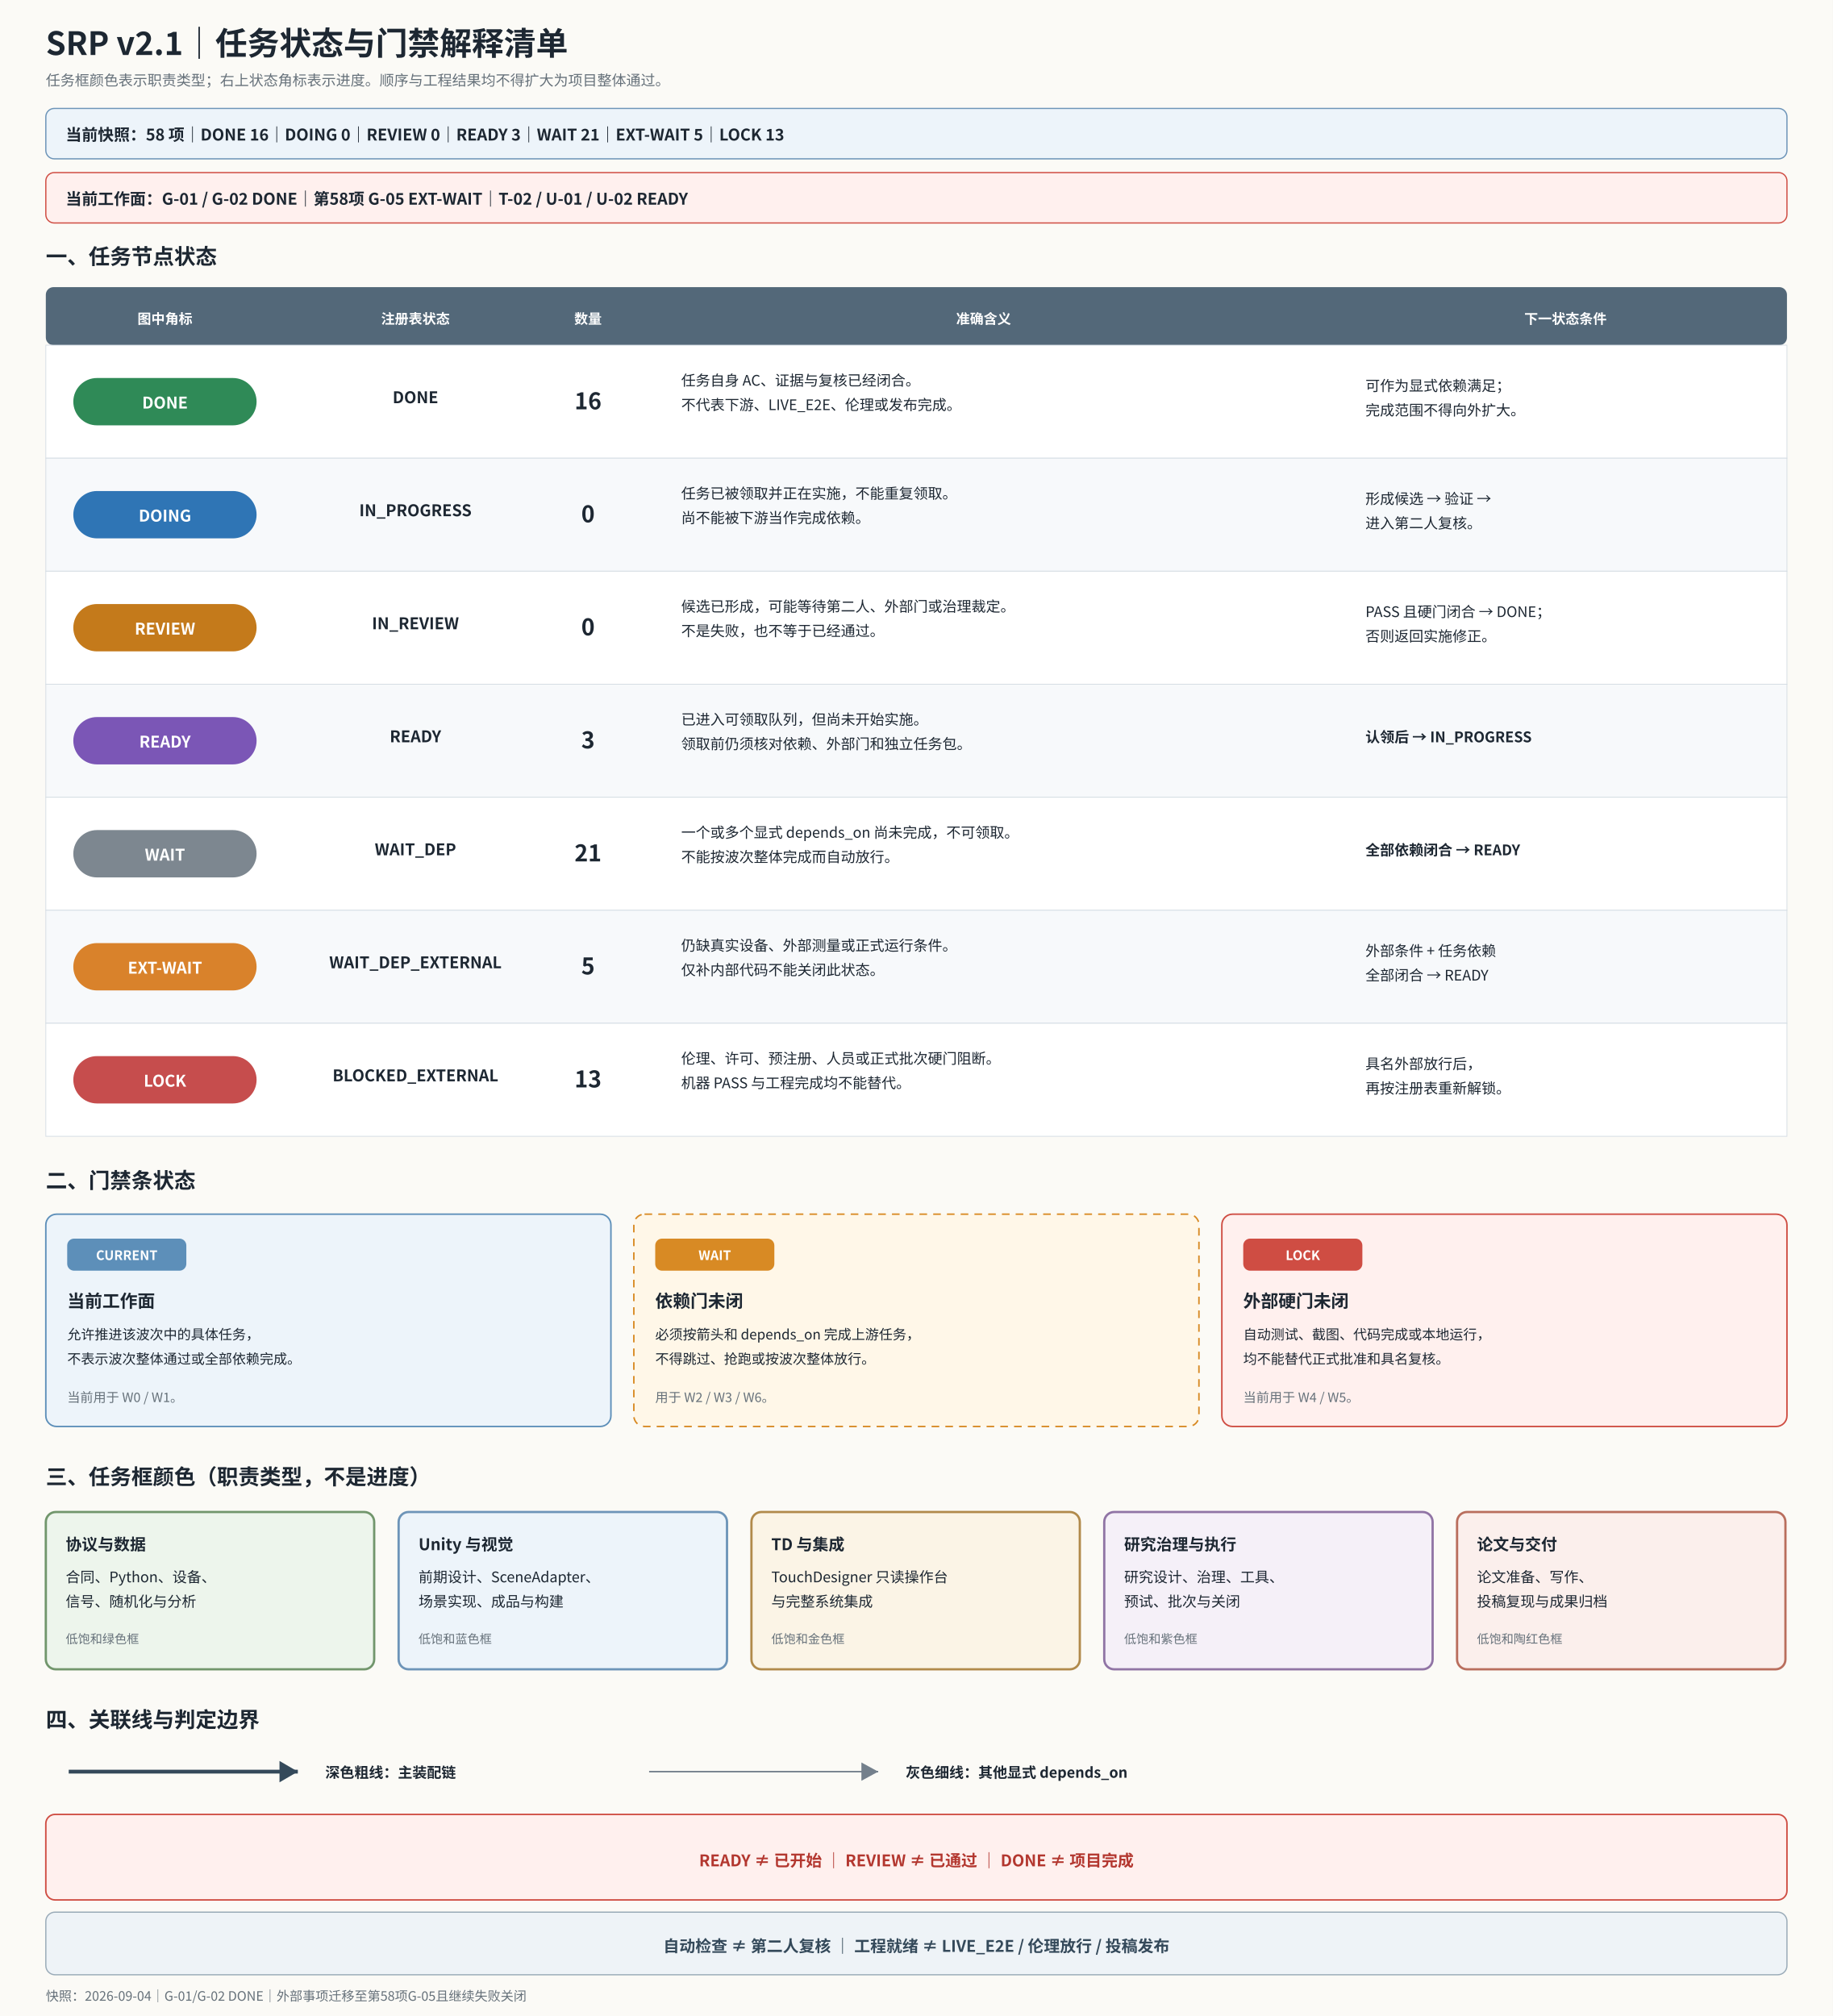
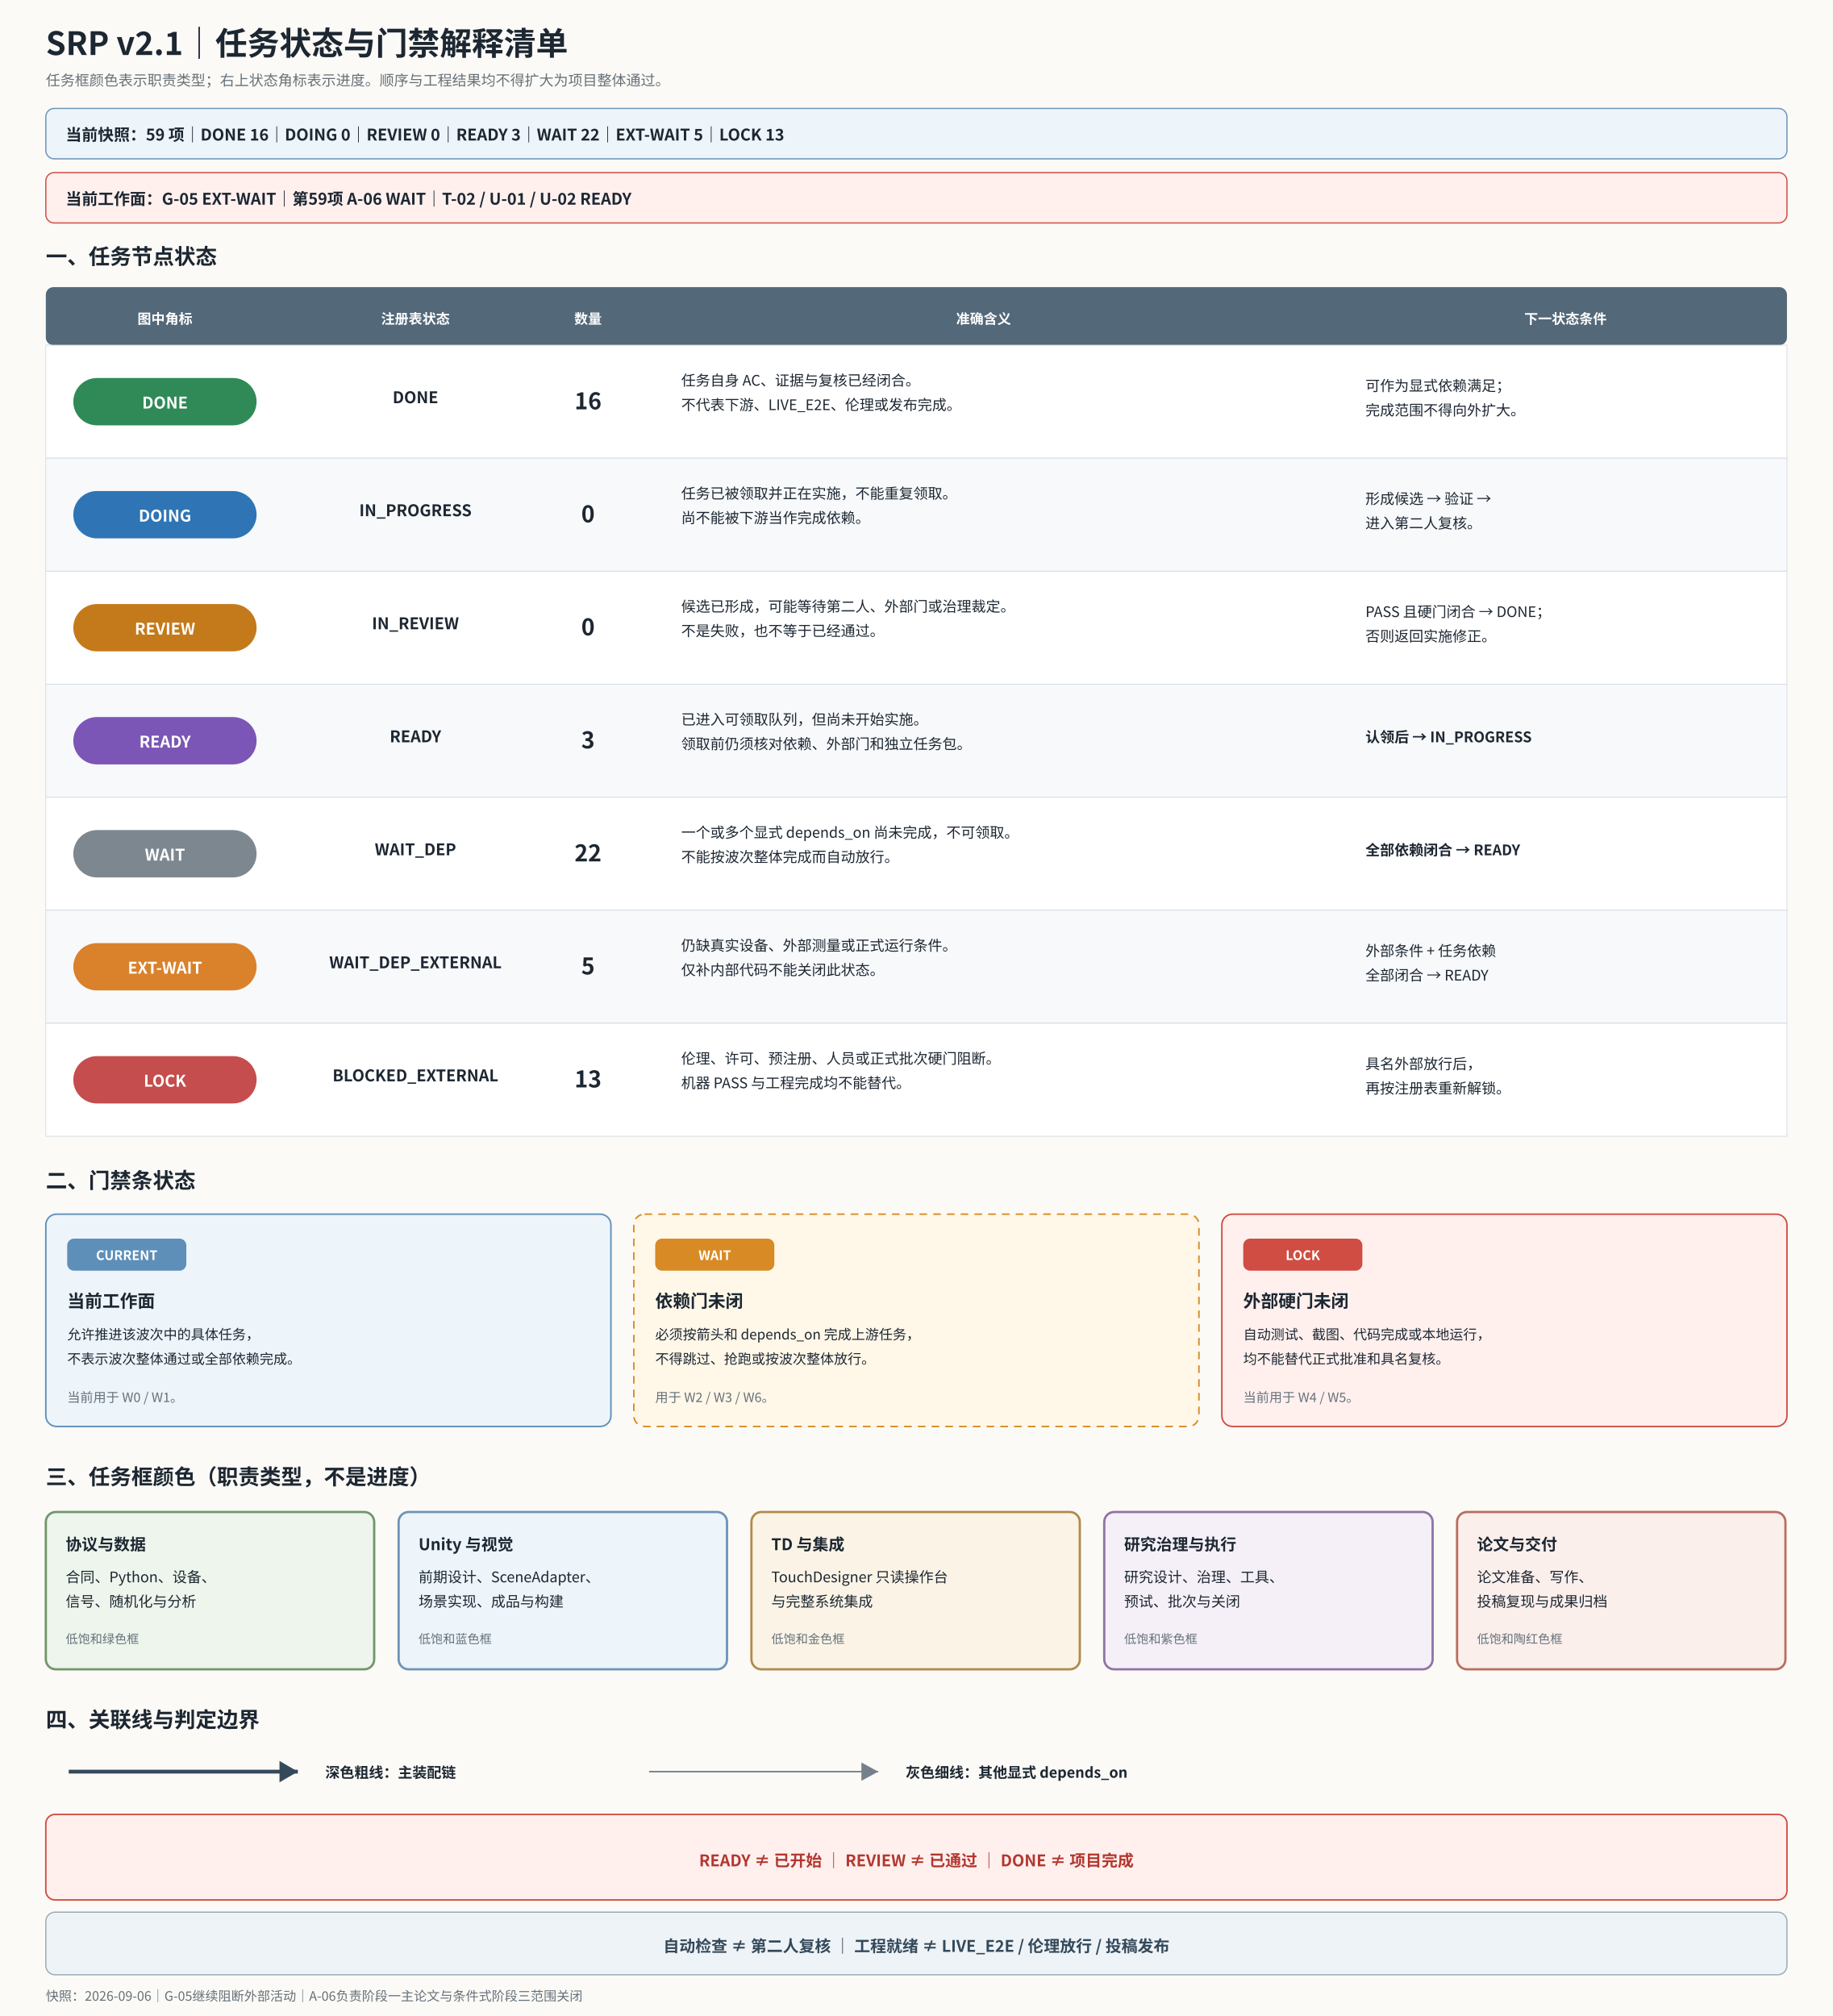
<svg xmlns="http://www.w3.org/2000/svg" width="2400" height="2640" viewBox="0 0 2400 2640" role="img" aria-labelledby="title desc">
  <style>
    text { font-family: "Microsoft YaHei", "Noto Sans CJK SC", sans-serif; fill: #1d2732; }
    .title { font-size: 42px; font-weight: 700; }
    .subtitle { font-size: 19px; fill: #66717a; }
    .summary { font-size: 21px; font-weight: 700; }
    .section-title { font-size: 28px; font-weight: 700; }
    .column-title { font-size: 18px; font-weight: 700; fill: #ffffff; }
    .status-name { font-size: 21px; font-weight: 700; fill: #ffffff; text-anchor: middle; }
    .registry-name { font-size: 21px; font-weight: 700; }
    .count { font-size: 30px; font-weight: 700; text-anchor: middle; }
    .body { font-size: 19px; }
    .body-strong { font-size: 19px; font-weight: 700; }
    .note { font-size: 17px; fill: #66717a; }
    .gate-title { font-size: 23px; font-weight: 700; }
    .gate-body { font-size: 18px; }
    .type-title { font-size: 21px; font-weight: 700; }
    .type-note { font-size: 16px; fill: #66717a; }
    .boundary { font-size: 21px; font-weight: 700; fill: #b3372f; text-anchor: middle; }
  </style>
  <rect x="0" y="0" width="2400" height="2640" fill="#fbfaf6" />
  <g id="header">
    <text x="60" y="72" class="title">SRP v2.1｜任务状态与门禁解释清单</text>
    <text x="60" y="112" class="subtitle">任务框颜色表示职责类型；右上状态角标表示进度。顺序与工程结果均不得扩大为项目整体通过。</text>
    <rect x="60" y="142" width="2280" height="66" rx="11" fill="#edf4fa" stroke="#6d94b8" stroke-width="1.6" />
-     <text x="86" y="184" class="summary">当前快照：58 项｜DONE 16｜DOING 0｜REVIEW 0｜READY 3｜WAIT 21｜EXT-WAIT 5｜LOCK 13</text>
+     <text x="86" y="184" class="summary">当前快照：59 项｜DONE 16｜DOING 0｜REVIEW 0｜READY 3｜WAIT 22｜EXT-WAIT 5｜LOCK 13</text>
    <rect x="60" y="226" width="2280" height="66" rx="11" fill="#fff0ee" stroke="#cf4d43" stroke-width="1.6" />
-     <text x="86" y="268" class="summary">当前工作面：G-01 / G-02 DONE｜第58项 G-05 EXT-WAIT｜T-02 / U-01 / U-02 READY</text>
+     <text x="86" y="268" class="summary">当前工作面：G-05 EXT-WAIT｜第59项 A-06 WAIT｜T-02 / U-01 / U-02 READY</text>
  </g>
  <g id="task-status-checklist">
    <text x="60" y="346" class="section-title">一、任务节点状态</text>
    <rect x="60" y="376" width="2280" height="76" rx="10" fill="#536879" />
    <text x="216" y="424" class="column-title" text-anchor="middle">图中角标</text>
    <text x="544" y="424" class="column-title" text-anchor="middle">注册表状态</text>
    <text x="770" y="424" class="column-title" text-anchor="middle">数量</text>
    <text x="1288" y="424" class="column-title" text-anchor="middle">准确含义</text>
    <text x="2050" y="424" class="column-title" text-anchor="middle">下一状态条件</text>
    <g id="status-DONE" data-status="DONE" data-count="16">
      <rect x="60" y="452" width="2280" height="148" fill="#ffffff" stroke="#d4dce3" />
      <rect x="96" y="495" width="240" height="62" rx="31" fill="#2f8a57" />
      <text x="216" y="535" class="status-name">DONE</text>
      <text x="544" y="528" class="registry-name" text-anchor="middle">DONE</text>
      <text x="770" y="536" class="count" fill="#2f8a57">16</text>
      <text x="892" y="505" class="body">
        <tspan x="892" dy="0">任务自身 AC、证据与复核已经闭合。</tspan>
        <tspan x="892" dy="32">不代表下游、LIVE_E2E、伦理或发布完成。</tspan>
      </text>
      <text x="1788" y="512" class="body">
        <tspan x="1788" dy="0">可作为显式依赖满足；</tspan>
        <tspan x="1788" dy="32">完成范围不得向外扩大。</tspan>
      </text>
    </g>
    <g id="status-IN_PROGRESS" data-status="IN_PROGRESS" data-count="0">
      <rect x="60" y="600" width="2280" height="148" fill="#f7f9fb" stroke="#d4dce3" />
      <rect x="96" y="643" width="240" height="62" rx="31" fill="#2f75b5" />
      <text x="216" y="683" class="status-name">DOING</text>
      <text x="544" y="676" class="registry-name" text-anchor="middle">IN_PROGRESS</text>
      <text x="770" y="684" class="count" fill="#2f75b5">0</text>
      <text x="892" y="653" class="body">
        <tspan x="892" dy="0">任务已被领取并正在实施，不能重复领取。</tspan>
        <tspan x="892" dy="32">尚不能被下游当作完成依赖。</tspan>
      </text>
      <text x="1788" y="660" class="body">
        <tspan x="1788" dy="0">形成候选 → 验证 →</tspan>
        <tspan x="1788" dy="32">进入第二人复核。</tspan>
      </text>
    </g>
    <g id="status-IN_REVIEW" data-status="IN_REVIEW" data-count="0">
      <rect x="60" y="748" width="2280" height="148" fill="#ffffff" stroke="#d4dce3" />
      <rect x="96" y="791" width="240" height="62" rx="31" fill="#c47a1b" />
      <text x="216" y="831" class="status-name">REVIEW</text>
      <text x="544" y="824" class="registry-name" text-anchor="middle">IN_REVIEW</text>
      <text x="770" y="832" class="count" fill="#c47a1b">0</text>
      <text x="892" y="801" class="body">
        <tspan x="892" dy="0">候选已形成，可能等待第二人、外部门或治理裁定。</tspan>
        <tspan x="892" dy="32">不是失败，也不等于已经通过。</tspan>
      </text>
      <text x="1788" y="808" class="body">
        <tspan x="1788" dy="0">PASS 且硬门闭合 → DONE；</tspan>
        <tspan x="1788" dy="32">否则返回实施修正。</tspan>
      </text>
    </g>
    <g id="status-READY" data-status="READY" data-count="3">
      <rect x="60" y="896" width="2280" height="148" fill="#f7f9fb" stroke="#d4dce3" />
      <rect x="96" y="939" width="240" height="62" rx="31" fill="#7b56b6" />
      <text x="216" y="979" class="status-name">READY</text>
      <text x="544" y="972" class="registry-name" text-anchor="middle">READY</text>
      <text x="770" y="980" class="count" fill="#7b56b6">3</text>
      <text x="892" y="949" class="body">
        <tspan x="892" dy="0">已进入可领取队列，但尚未开始实施。</tspan>
        <tspan x="892" dy="32">领取前仍须核对依赖、外部门和独立任务包。</tspan>
      </text>
      <text x="1788" y="972" class="body-strong">认领后 → IN_PROGRESS</text>
    </g>
-     <g id="status-WAIT_DEP" data-status="WAIT_DEP" data-count="21">
+     <g id="status-WAIT_DEP" data-status="WAIT_DEP" data-count="22">
      <rect x="60" y="1044" width="2280" height="148" fill="#ffffff" stroke="#d4dce3" />
      <rect x="96" y="1087" width="240" height="62" rx="31" fill="#7d8790" />
      <text x="216" y="1127" class="status-name">WAIT</text>
      <text x="544" y="1120" class="registry-name" text-anchor="middle">WAIT_DEP</text>
-       <text x="770" y="1128" class="count" fill="#7d8790">21</text>
+       <text x="770" y="1128" class="count" fill="#7d8790">22</text>
      <text x="892" y="1097" class="body">
        <tspan x="892" dy="0">一个或多个显式 depends_on 尚未完成，不可领取。</tspan>
        <tspan x="892" dy="32">不能按波次整体完成而自动放行。</tspan>
      </text>
      <text x="1788" y="1120" class="body-strong">全部依赖闭合 → READY</text>
    </g>
    <g id="status-WAIT_DEP_EXTERNAL" data-status="WAIT_DEP_EXTERNAL" data-count="5">
      <rect x="60" y="1192" width="2280" height="148" fill="#f7f9fb" stroke="#d4dce3" />
      <rect x="96" y="1235" width="240" height="62" rx="31" fill="#d9822b" />
      <text x="216" y="1275" class="status-name">EXT-WAIT</text>
      <text x="544" y="1268" class="registry-name" text-anchor="middle">WAIT_DEP_EXTERNAL</text>
      <text x="770" y="1276" class="count" fill="#d9822b">5</text>
      <text x="892" y="1245" class="body">
        <tspan x="892" dy="0">仍缺真实设备、外部测量或正式运行条件。</tspan>
        <tspan x="892" dy="32">仅补内部代码不能关闭此状态。</tspan>
      </text>
      <text x="1788" y="1252" class="body">
        <tspan x="1788" dy="0">外部条件 + 任务依赖</tspan>
        <tspan x="1788" dy="32">全部闭合 → READY</tspan>
      </text>
    </g>
    <g id="status-BLOCKED_EXTERNAL" data-status="BLOCKED_EXTERNAL" data-count="13">
      <rect x="60" y="1340" width="2280" height="148" fill="#ffffff" stroke="#d4dce3" />
      <rect x="96" y="1383" width="240" height="62" rx="31" fill="#c64d4d" />
      <text x="216" y="1423" class="status-name">LOCK</text>
      <text x="544" y="1416" class="registry-name" text-anchor="middle">BLOCKED_EXTERNAL</text>
      <text x="770" y="1424" class="count" fill="#c64d4d">13</text>
      <text x="892" y="1393" class="body">
        <tspan x="892" dy="0">伦理、许可、预注册、人员或正式批次硬门阻断。</tspan>
        <tspan x="892" dy="32">机器 PASS 与工程完成均不能替代。</tspan>
      </text>
      <text x="1788" y="1400" class="body">
        <tspan x="1788" dy="0">具名外部放行后，</tspan>
        <tspan x="1788" dy="32">再按注册表重新解锁。</tspan>
      </text>
    </g>
  </g>
  <g id="gate-status-checklist">
    <text x="60" y="1556" class="section-title">二、门禁条状态</text>
    <g id="gate-CURRENT">
      <rect x="60" y="1590" width="740" height="278" rx="14" fill="#edf4fa" stroke="#5d8fb9" stroke-width="2" />
      <rect x="88" y="1622" width="156" height="42" rx="9" fill="#5d8fb9" />
      <text x="166" y="1650" class="status-name" style="font-size:17px">CURRENT</text>
      <text x="88" y="1712" class="gate-title">当前工作面</text>
      <text x="88" y="1754" class="gate-body">
        <tspan x="88" dy="0">允许推进该波次中的具体任务，</tspan>
        <tspan x="88" dy="32">不表示波次整体通过或全部依赖完成。</tspan>
      </text>
      <text x="88" y="1836" class="note">当前用于 W0 / W1。</text>
    </g>
    <g id="gate-WAIT">
      <rect x="830" y="1590" width="740" height="278" rx="14" fill="#fff7e8" stroke="#d88a24" stroke-width="2" stroke-dasharray="10 8" />
      <rect x="858" y="1622" width="156" height="42" rx="9" fill="#d88a24" />
      <text x="936" y="1650" class="status-name" style="font-size:17px">WAIT</text>
      <text x="858" y="1712" class="gate-title">依赖门未闭</text>
      <text x="858" y="1754" class="gate-body">
        <tspan x="858" dy="0">必须按箭头和 depends_on 完成上游任务，</tspan>
        <tspan x="858" dy="32">不得跳过、抢跑或按波次整体放行。</tspan>
      </text>
      <text x="858" y="1836" class="note">用于 W2 / W3 / W6。</text>
    </g>
    <g id="gate-LOCK">
      <rect x="1600" y="1590" width="740" height="278" rx="14" fill="#fff0ee" stroke="#cf4d43" stroke-width="2" />
      <rect x="1628" y="1622" width="156" height="42" rx="9" fill="#cf4d43" />
      <text x="1706" y="1650" class="status-name" style="font-size:17px">LOCK</text>
      <text x="1628" y="1712" class="gate-title">外部硬门未闭</text>
      <text x="1628" y="1754" class="gate-body">
        <tspan x="1628" dy="0">自动测试、截图、代码完成或本地运行，</tspan>
        <tspan x="1628" dy="32">均不能替代正式批准和具名复核。</tspan>
      </text>
      <text x="1628" y="1836" class="note">当前用于 W4 / W5。</text>
    </g>
  </g>
  <g id="task-type-checklist">
    <text x="60" y="1944" class="section-title">三、任务框颜色（职责类型，不是进度）</text>
    <g id="type-data">
      <rect x="60" y="1980" width="430" height="206" rx="13" fill="#edf5ec" stroke="#71966c" stroke-width="3" />
      <text x="86" y="2030" class="type-title">协议与数据</text>
      <text x="86" y="2072" class="body">合同、Python、设备、</text>
      <text x="86" y="2104" class="body">信号、随机化与分析</text>
      <text x="86" y="2152" class="type-note">低饱和绿色框</text>
    </g>
    <g id="type-unity">
      <rect x="522" y="1980" width="430" height="206" rx="13" fill="#edf4fa" stroke="#6d94b8" stroke-width="3" />
      <text x="548" y="2030" class="type-title">Unity 与视觉</text>
      <text x="548" y="2072" class="body">前期设计、SceneAdapter、</text>
      <text x="548" y="2104" class="body">场景实现、成品与构建</text>
      <text x="548" y="2152" class="type-note">低饱和蓝色框</text>
    </g>
    <g id="type-td">
      <rect x="984" y="1980" width="430" height="206" rx="13" fill="#fbf4e6" stroke="#b18a4b" stroke-width="3" />
      <text x="1010" y="2030" class="type-title">TD 与集成</text>
      <text x="1010" y="2072" class="body">TouchDesigner 只读操作台</text>
      <text x="1010" y="2104" class="body">与完整系统集成</text>
      <text x="1010" y="2152" class="type-note">低饱和金色框</text>
    </g>
    <g id="type-research">
      <rect x="1446" y="1980" width="430" height="206" rx="13" fill="#f5f0f8" stroke="#9074a5" stroke-width="3" />
      <text x="1472" y="2030" class="type-title">研究治理与执行</text>
      <text x="1472" y="2072" class="body">研究设计、治理、工具、</text>
      <text x="1472" y="2104" class="body">预试、批次与关闭</text>
      <text x="1472" y="2152" class="type-note">低饱和紫色框</text>
    </g>
    <g id="type-paper">
      <rect x="1908" y="1980" width="430" height="206" rx="13" fill="#fbefec" stroke="#b96e5d" stroke-width="3" />
      <text x="1934" y="2030" class="type-title">论文与交付</text>
      <text x="1934" y="2072" class="body">论文准备、写作、</text>
      <text x="1934" y="2104" class="body">投稿复现与成果归档</text>
      <text x="1934" y="2152" class="type-note">低饱和陶红色框</text>
    </g>
  </g>
  <g id="relation-checklist">
    <text x="60" y="2262" class="section-title">四、关联线与判定边界</text>
    <path d="M90 2320 H390" fill="none" stroke="#34495a" stroke-width="5" />
    <path d="M390 2320 L366 2306 V2334 Z" fill="#34495a" />
    <text x="426" y="2328" class="body-strong">深色粗线：主装配链</text>
    <path d="M850 2320 H1150" fill="none" stroke="#74808c" stroke-width="2" />
    <path d="M1150 2320 L1128 2308 V2332 Z" fill="#74808c" />
    <text x="1186" y="2328" class="body-strong">灰色细线：其他显式 depends_on</text>
    <rect x="60" y="2376" width="2280" height="112" rx="12" fill="#fff0ee" stroke="#cf4d43" stroke-width="2" />
    <text x="1200" y="2444" class="boundary">READY ≠ 已开始 ｜ REVIEW ≠ 已通过 ｜ DONE ≠ 项目完成</text>
    <rect x="60" y="2504" width="2280" height="82" rx="12" fill="#eef3f7" stroke="#9aabb8" stroke-width="1.6" />
    <text x="1200" y="2556" class="boundary" style="fill:#34495a">自动检查 ≠ 第二人复核 ｜ 工程就绪 ≠ LIVE_E2E / 伦理放行 / 投稿发布</text>
-     <text x="60" y="2620" class="note">快照：2026-09-04｜G-01/G-02 DONE｜外部事项迁移至第58项G-05且继续失败关闭</text>
+     <text x="60" y="2620" class="note">快照：2026-09-06｜G-05继续阻断外部活动｜A-06负责阶段一主论文与条件式阶段三范围关闭</text>
  </g>
</svg>
